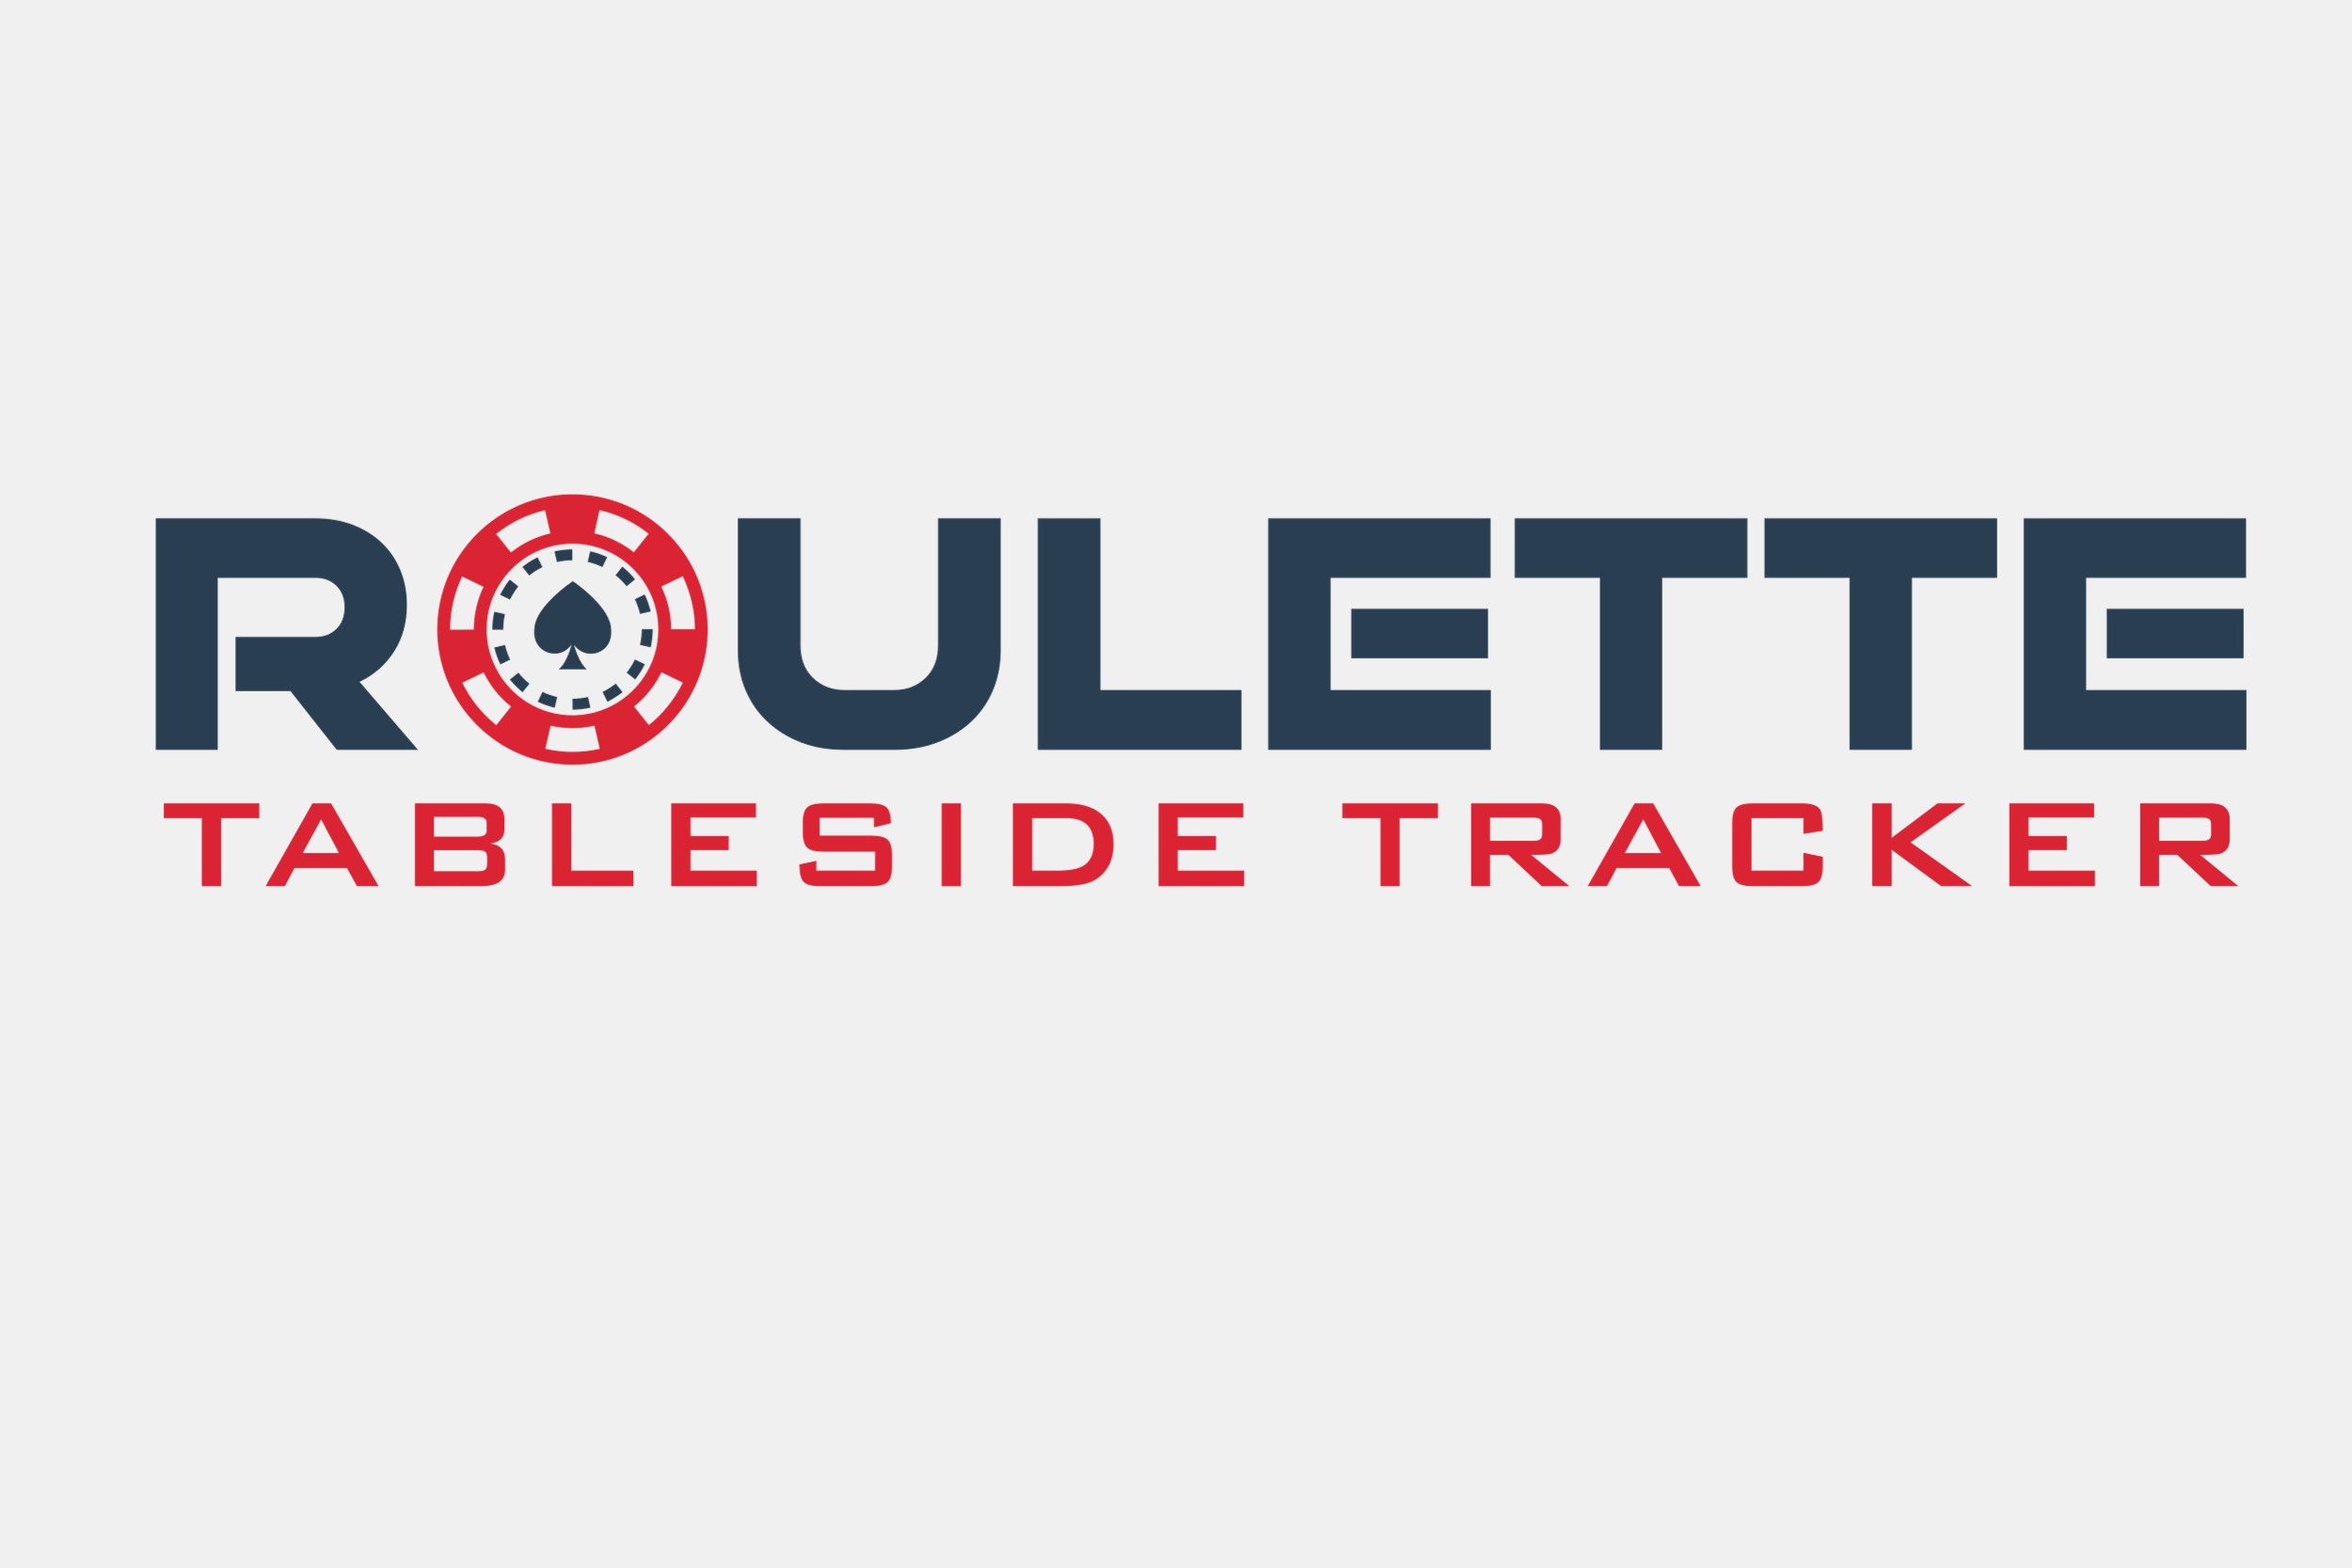
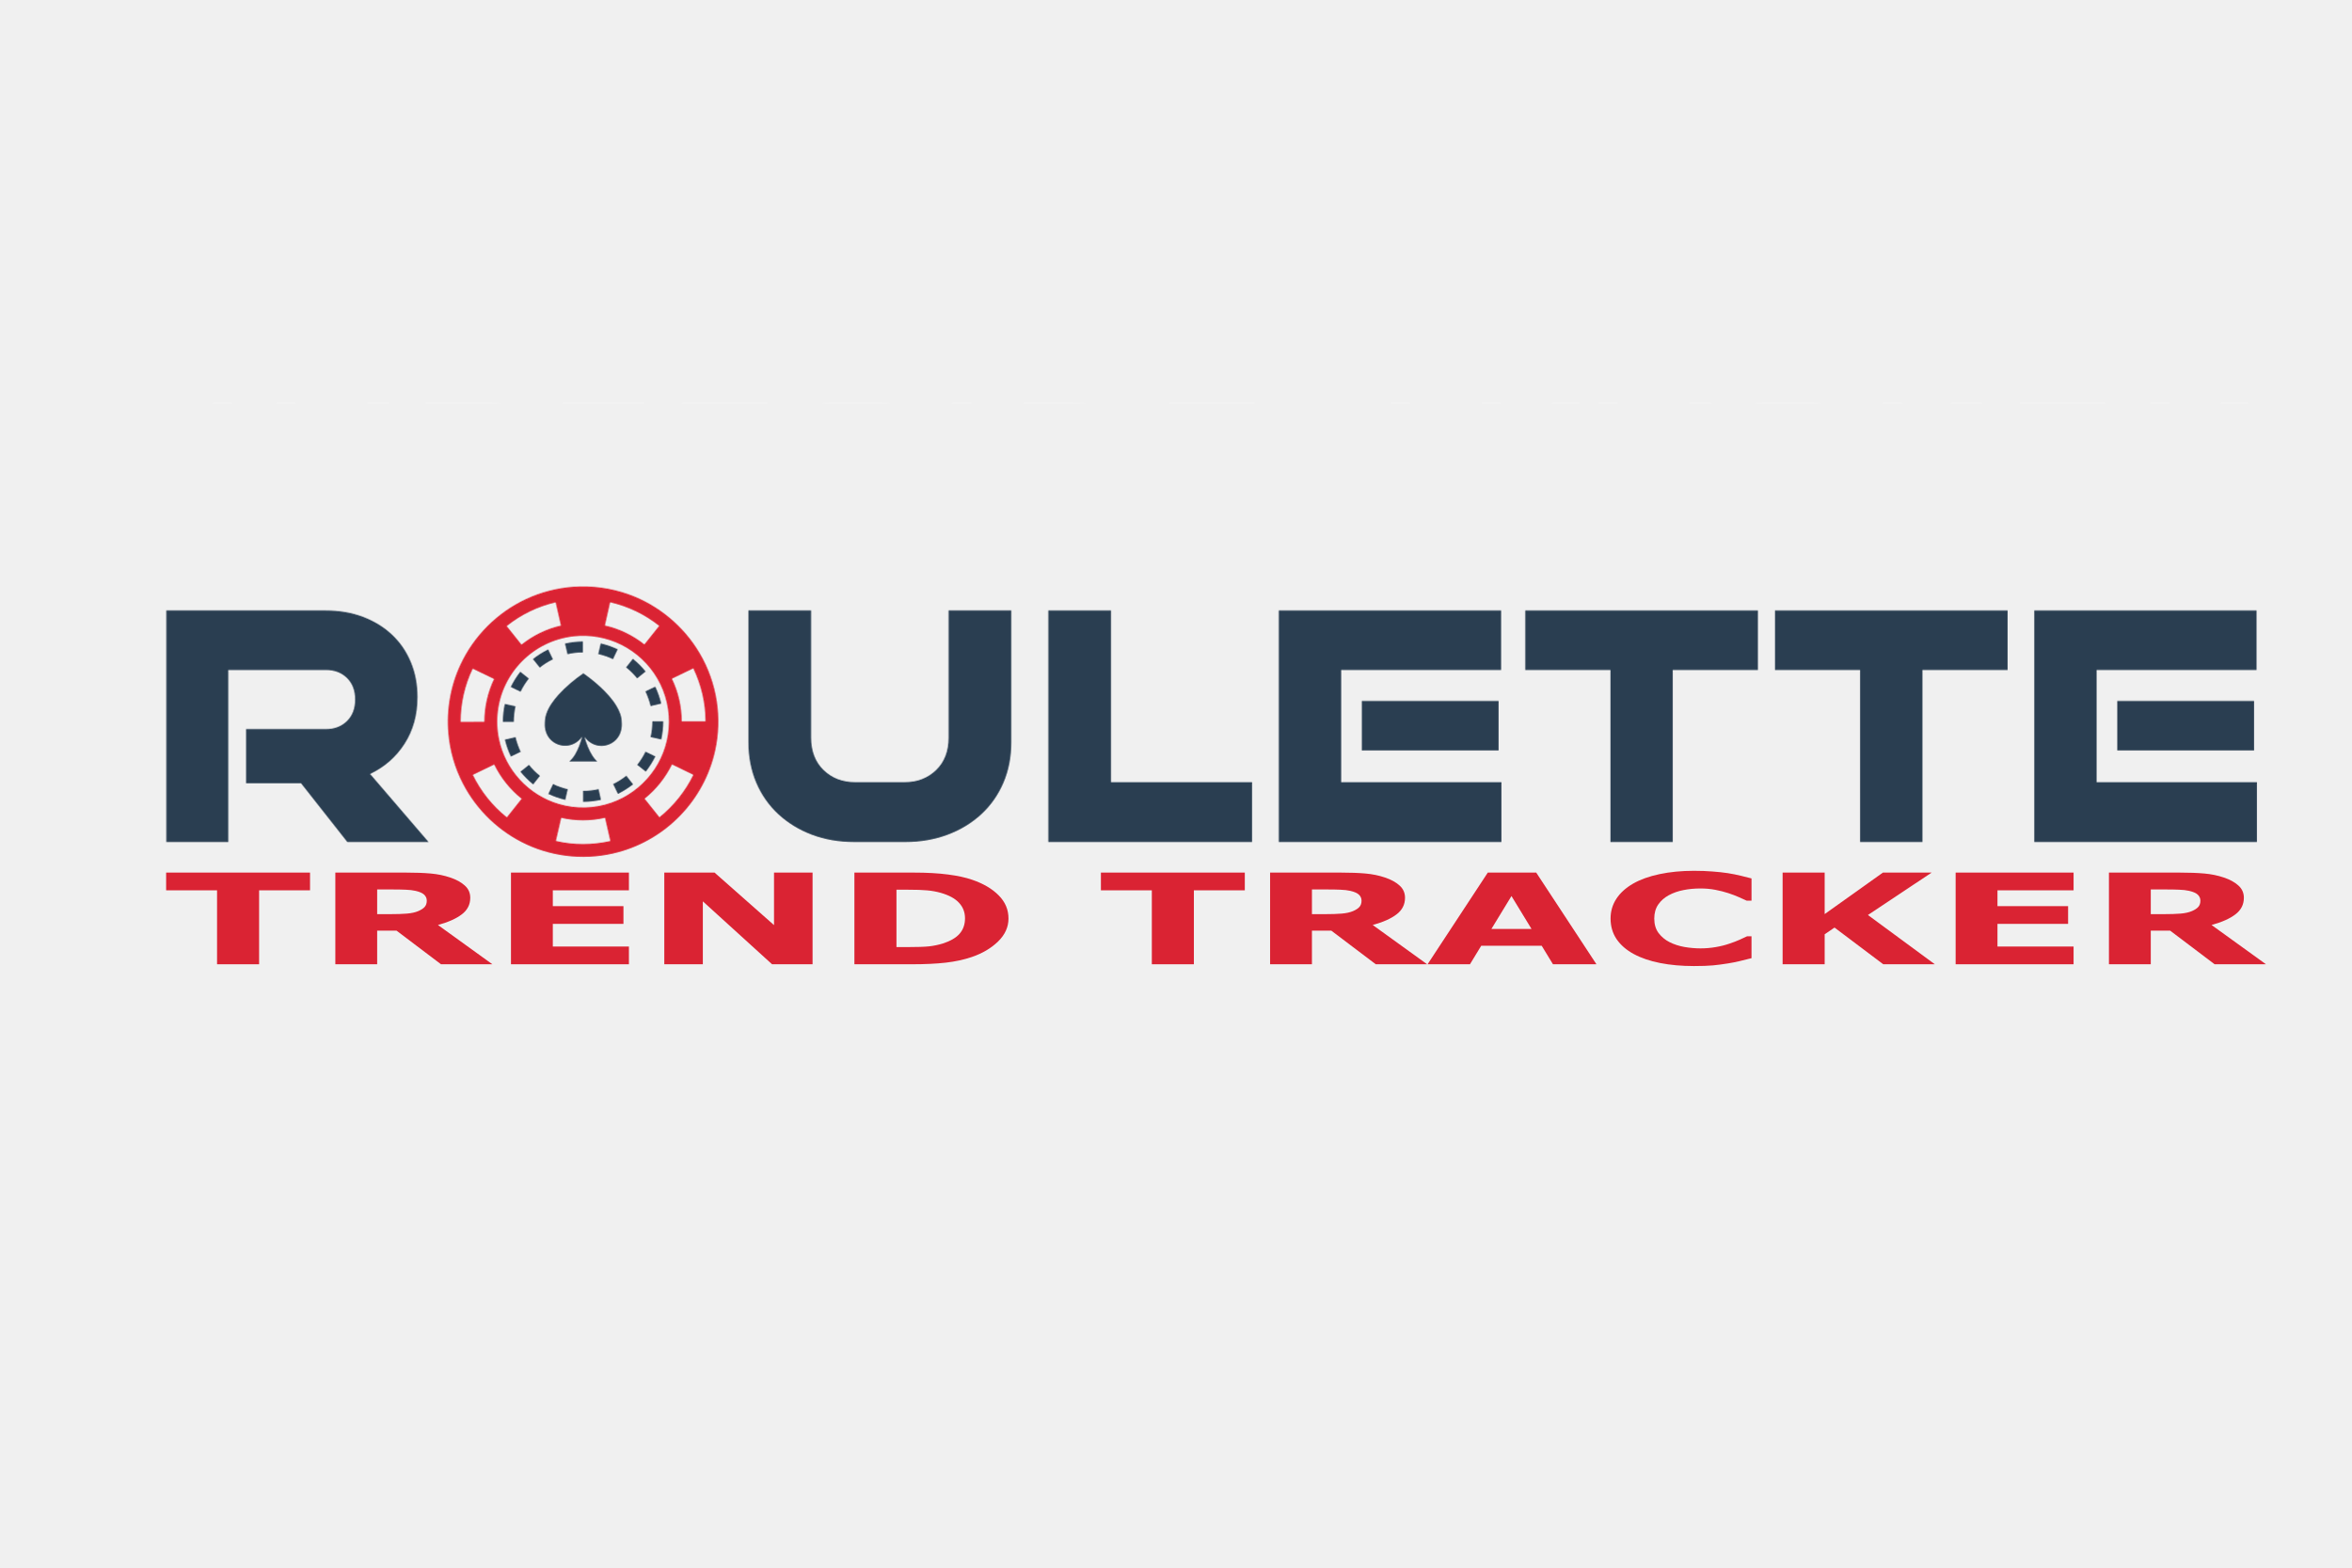
<svg xmlns="http://www.w3.org/2000/svg" xmlns:xlink="http://www.w3.org/1999/xlink" version="1.1" id="Layer_1" x="0px" y="0px" width="8503.94px" height="5669.29px" viewBox="0 0 8503.94 5669.29" enable-background="new 0 0 8503.94 5669.29" xml:space="preserve">
  <defs id="defs185">
+     <rect x="637.979" y="1847.283" width="704.634" height="828.42" id="rect1901" />
    <pattern patternTransform="translate(1124.431,754.1098)" id="pattern2791" xlink:href="#pattern2697" />
    <pattern id="pattern2697" patternTransform="translate(1178.297,558.8492)" height="4127.766" width="5898.216" patternUnits="userSpaceOnUse">
      <rect style="fill:none;stroke-width:3.7;stroke-miterlimit:1.4" id="rect1461" width="5898.216" height="1710.213" x="0" y="0" />
      <g id="g180" transform="translate(-1299.493,-572.3155)">
        <g id="g90">
          <g id="g36">
            <path id="path4" d="m 2213.153,1670.392 h -82.721 v 147.369 h -41.708 v -147.369 h -82.374 v -31.976 h 206.803 z" fill="#da2333" />
            <path id="path6" d="m 2471.4,1817.761 h -46.921 l -21.55,-39.275 h -113.654 l -20.854,39.275 h -41.708 l 101.49,-179.345 h 40.318 z m -85.848,-71.598 -38.58,-72.989 -39.97,72.989 z" fill="#da2333" />
            <path id="path8" d="m 2745.283,1782.657 c 0,23.407 -17.612,35.104 -52.831,35.104 H 2549.95 v -179.345 h 153.625 c 26.876,0 40.317,11.589 40.317,34.757 v 21.896 c 0,17.612 -10.313,27.692 -30.934,30.238 21.55,2.781 32.324,14.251 32.324,34.409 v 22.941 z m -39.97,-85.154 v -17.03 c 0,-8.571 -6.375,-12.861 -19.116,-12.861 h -95.233 v 42.751 h 95.233 c 12.74,0 19.116,-4.285 19.116,-12.86 z m 1.042,71.946 v -13.554 c 0,-6.717 -1.564,-11.062 -4.692,-13.034 -3.128,-1.966 -8.287,-2.954 -15.467,-2.954 h -95.233 v 45.531 h 95.233 c 7.18,0 12.339,-0.983 15.467,-2.955 3.128,-1.966 4.692,-6.31 4.692,-13.034 z" fill="#da2333" />
            <path id="path10" d="M 3022.987,1817.761 H 2846.77 v -179.345 h 41.708 v 145.631 h 134.509 z" fill="#da2333" />
            <path id="path12" d="m 3290.266,1817.761 h -185.253 v -179.345 h 183.516 v 30.586 H 3146.72 v 39.97 h 82.721 v 30.586 h -82.721 v 44.488 h 143.545 v 33.715 z" fill="#da2333" />
            <path id="path14" d="m 3582.914,1775.358 c 0,16.684 -3.247,27.925 -9.731,33.714 -6.49,5.794 -18.193,8.689 -35.104,8.689 h -110.874 c -18.307,0 -30.358,-3.242 -36.147,-9.731 -5.794,-6.484 -8.689,-18.997 -8.689,-37.537 l 36.843,-7.646 v 21.201 h 126.862 v -41.013 h -111.917 c -16.917,0 -28.56,-2.895 -34.931,-8.689 -6.375,-5.789 -9.558,-17.031 -9.558,-33.714 v -19.812 c 0,-16.684 3.183,-27.92 9.558,-33.714 6.371,-5.789 18.014,-8.689 34.931,-8.689 h 101.838 c 17.145,0 28.848,2.954 35.104,8.863 6.256,5.908 9.384,17.324 9.384,34.234 l -36.843,8.689 v -20.505 h -117.478 v 38.58 h 111.917 c 16.911,0 28.614,2.9 35.104,8.689 6.484,5.794 9.731,17.03 9.731,33.714 z" fill="#da2333" />
            <path id="path16" d="m 3732.018,1817.761 h -41.708 v -179.345 h 41.708 z" fill="#da2333" />
            <path id="path18" d="m 4062.55,1727.047 c 0,34.757 -13.208,60.362 -39.623,76.812 -15.065,9.271 -39.623,13.902 -73.685,13.902 h -104.618 v -179.345 h 115.392 c 31.048,0 55.378,6.951 72.989,20.854 19.694,15.294 29.545,37.886 29.545,67.777 z m -43.098,-0.696 c 0,-37.304 -19.698,-55.959 -59.087,-55.959 h -74.032 v 113.655 h 53.873 c 25.486,0 44.022,-3.242 55.611,-9.732 15.755,-8.803 23.635,-24.791 23.635,-47.964 z" fill="#da2333" />
            <path id="path20" d="m 4345.117,1817.761 h -185.252 v -179.345 h 183.514 v 30.586 h -141.806 v 39.97 h 82.72 v 30.586 h -82.72 v 44.488 h 143.544 z" fill="#da2333" />
            <path id="path22" d="m 4764.628,1670.392 h -82.723 v 147.369 h -41.708 v -147.369 h -82.374 v -31.976 h 206.805 z" fill="#da2333" />
            <path id="path24" d="m 5049.285,1817.761 h -59.783 l -72.292,-67.776 h -39.623 v 67.776 h -41.013 v -179.345 h 153.624 c 26.876,0 40.315,11.589 40.315,34.757 v 42.055 c 0,17.378 -6.948,28.153 -20.852,32.325 -5.333,1.624 -19.697,2.432 -43.099,2.432 z m -59.087,-112.611 v -21.55 c 0,-6.023 -1.737,-9.96 -5.216,-11.816 -2.55,-1.619 -7.069,-2.434 -13.552,-2.434 h -93.844 v 50.05 h 93.844 c 6.482,0 11.002,-0.809 13.552,-2.433 3.479,-1.852 5.216,-5.789 5.216,-11.817 z" fill="#da2333" />
            <path id="path26" d="m 5333.596,1817.761 h -46.923 l -21.549,-39.275 h -113.655 l -20.854,39.275 h -41.708 l 101.49,-179.345 h 40.317 z m -85.851,-71.598 -38.579,-72.989 -39.97,72.989 z" fill="#da2333" />
            <path id="path28" d="m 5597.747,1775.358 c 0,16.684 -3.189,27.925 -9.56,33.714 -6.375,5.794 -18.02,8.689 -34.931,8.689 h -107.052 c -16.916,0 -28.56,-2.895 -34.931,-8.689 -6.376,-5.79 -9.558,-17.031 -9.558,-33.714 v -94.538 c 0,-16.684 3.182,-27.92 9.558,-33.714 6.371,-5.789 18.015,-8.689 34.931,-8.689 h 107.052 c 21.315,0 34.523,4.985 39.623,14.945 3.242,5.795 4.867,20.626 4.867,44.488 l -41.709,6.604 v -34.062 h -112.611 v 113.655 h 112.611 v -38.58 l 41.709,8.689 v 21.202 z" fill="#da2333" />
            <path id="path30" d="m 5921.33,1817.761 h -67.08 l -107.4,-78.897 v 78.897 h -42.054 v -179.345 h 42.054 v 74.727 l 99.407,-74.727 h 60.477 l -118.871,84.458 z" fill="#da2333" />
            <path id="path32" d="m 6186.867,1817.761 h -185.252 v -179.345 h 183.516 v 30.586 h -141.809 v 39.97 h 82.722 v 30.586 h -82.722 v 44.488 h 143.545 z" fill="#da2333" />
            <path id="path34" d="m 6497.592,1817.761 h -59.782 l -72.293,-67.776 h -39.623 v 67.776 h -41.014 v -179.345 h 153.624 c 26.877,0 40.316,11.589 40.316,34.757 v 42.055 c 0,17.378 -6.948,28.153 -20.852,32.325 -5.334,1.624 -19.697,2.432 -43.1,2.432 z m -59.088,-112.611 v -21.55 c 0,-6.023 -1.736,-9.96 -5.214,-11.816 -2.552,-1.619 -7.071,-2.434 -13.554,-2.434 h -93.843 v 50.05 h 93.843 c 6.482,0 11.002,-0.809 13.554,-2.433 3.478,-1.852 5.214,-5.789 5.214,-11.817 z" fill="#da2333" />
          </g>
          <g id="g88">
            <g id="g40">
              <path id="path38" d="m 2869.18,969.993 c 40.93,-2.964 82.5,2.458 121.106,16.474 63.764,22.844 118.845,68.692 153.155,127.061 18.944,31.986 31.617,67.646 37.184,104.387 5.288,35.247 4.225,71.458 -3.351,106.28 -11.403,52.883 -38.029,102.308 -75.69,141.112 -36.48,37.867 -83.319,65.684 -134.113,79.329 -65.323,17.737 -136.816,11.953 -198.265,-16.537 -59.045,-27.014 -108.469,-74.286 -138.23,-131.979 -17.482,-33.778 -28.301,-71.015 -31.472,-108.919 -4.404,-50.388 4.459,-101.92 25.815,-147.796 28.734,-62.512 80.266,-114.144 142.707,-143.031 31.75,-14.834 66.222,-23.725 101.154,-26.381 z m -143.391,85.049 c 10.629,13.439 21.439,26.725 32.067,40.164 24.888,-19.907 54.234,-34.301 85.337,-41.318 -3.611,-16.772 -7.665,-33.463 -11.376,-50.216 -38.625,8.845 -75.087,26.652 -106.028,51.37 z m 212.659,-1.307 c 31.139,6.909 60.529,21.231 85.499,41.039 10.647,-13.403 21.248,-26.842 32.004,-40.174 -31.004,-24.689 -67.575,-42.407 -106.271,-51.072 -3.657,16.754 -7.602,33.445 -11.232,50.207 z m -67.556,23.465 c -21.682,2.389 -42.949,8.593 -62.45,18.376 -36.355,18.061 -66.476,48.371 -84.249,84.878 -18.221,36.841 -23.455,79.862 -14.853,120.026 6.818,32.472 22.662,62.963 45.19,87.301 22.682,24.716 52.182,43.138 84.392,52.549 37.031,10.926 77.475,9.873 113.873,-3.027 33.771,-11.854 63.881,-33.767 85.672,-62.151 21.681,-28.059 35.11,-62.458 37.903,-97.831 3.27,-37.804 -5.558,-76.528 -24.853,-109.208 -18.177,-31.021 -45.506,-56.594 -77.717,-72.583 -31.587,-15.844 -67.798,-22.213 -102.908,-18.33 z m 212.531,91.796 c 14.063,28.644 21.259,60.54 21.367,92.427 17.132,-0.01 34.265,0 51.406,-0.01 -0.082,-39.624 -9.233,-79.13 -26.428,-114.828 -15.511,7.351 -30.896,14.926 -46.345,22.411 z m -457.276,93.282 c 17.104,-0.125 34.219,-0.036 51.334,-0.053 0.018,-31.968 7.26,-63.837 21.015,-92.679 -15.386,-7.467 -30.843,-14.773 -46.2,-22.285 -17.232,35.733 -26.185,75.357 -26.149,115.017 z m 26.392,114.91 c 17.348,35.598 42.642,67.313 73.646,91.956 10.593,-13.446 21.338,-26.777 31.986,-40.181 -24.97,-19.906 -45.434,-45.415 -59.396,-74.141 -15.403,7.467 -30.815,14.916 -46.236,22.366 z m 371.831,51.594 c 10.594,13.466 21.321,26.835 32.076,40.192 30.887,-24.725 56.082,-56.388 73.475,-91.904 -15.277,-7.692 -30.852,-14.79 -46.137,-22.456 -14.159,28.618 -34.381,54.289 -59.414,74.168 z m -192.022,91.5 c 38.588,9.041 79.177,8.71 117.827,0.135 -3.765,-16.763 -7.512,-33.525 -11.484,-50.243 -31.084,7.188 -63.782,7.213 -94.867,0.045 -3.965,16.653 -7.513,33.406 -11.476,50.063 z" fill="#da2333" />
            </g>
            <path id="path42" d="m 2852.083,1092.919 c 12.628,-3.108 25.672,-4.359 38.66,-4.549 0.054,7.891 0.09,15.791 0.063,23.681 -11.206,-0.045 -22.42,1.279 -33.346,3.801 -1.872,-7.63 -3.432,-15.331 -5.377,-22.933 z" fill="#2a3e51" />
            <path id="path44" d="m 2929.395,1092.603 c 12.656,2.891 24.96,7.225 36.724,12.719 -3.288,7.161 -6.882,14.169 -10.152,21.339 -10.188,-4.812 -20.888,-8.485 -31.859,-11.071 1.873,-7.629 3.387,-15.358 5.287,-22.987 z" fill="#2a3e51" />
            <path id="path46" d="m 2782.644,1126.48 c 10.171,-8.097 21.223,-15.069 32.896,-20.816 3.387,7.116 6.837,14.195 10.332,21.267 -10.107,4.945 -19.673,10.98 -28.455,18.006 -4.909,-6.17 -9.864,-12.295 -14.773,-18.457 z" fill="#2a3e51" />
            <path id="path48" d="m 2998.978,1125.958 c 10.197,8.062 19.403,17.33 27.618,27.4 -6.107,5 -12.323,9.855 -18.411,14.863 -7.045,-8.764 -15.088,-16.727 -23.854,-23.762 4.847,-6.187 9.793,-12.313 14.647,-18.501 z" fill="#2a3e51" />
            <path id="path50" d="m 2734.589,1186.795 c 5.773,-11.603 12.646,-22.645 20.655,-32.842 6.188,4.874 12.349,9.792 18.51,14.702 -6.909,8.835 -12.988,18.338 -17.791,28.481 -7.159,-3.37 -14.358,-6.693 -21.374,-10.341 z" fill="#2a3e51" />
            <path id="path52" d="m 2891.771,1157.295 c 12.889,9.016 25.211,18.853 36.785,29.526 13.089,12.251 25.492,25.51 34.842,40.904 6.377,10.629 11.377,22.582 11.412,35.165 0.999,11.728 -1.358,24.105 -8.403,33.733 -9.054,12.791 -25.518,19.61 -40.976,17.501 -12.583,-1.414 -24.023,-8.854 -31.121,-19.231 4.089,14.323 9.206,28.554 17.33,41.137 2.892,4.423 6.188,8.639 10.206,12.097 -20.141,0 -40.29,-0.027 -60.431,0.01 10.278,-8.755 16.366,-21.276 21.293,-33.589 2.559,-6.577 4.63,-13.332 6.449,-20.142 -7.602,11.241 -20.33,19.115 -34.021,19.664 -12.025,0.847 -24.339,-3.45 -33.077,-11.782 -8.835,-8.224 -13.455,-20.249 -13.807,-32.193 -0.027,-8.377 0.423,-16.917 3.252,-24.888 5.341,-15.601 15.357,-29.076 26.194,-41.309 16.079,-17.617 34.427,-33.091 54.073,-46.603 z" fill="#2a3e51" />
            <path id="path54" d="m 3026.173,1196.406 c 7.15,-3.278 14.068,-7.071 21.302,-10.142 5.495,11.719 9.873,23.942 12.863,36.535 -7.629,1.918 -15.34,3.478 -22.969,5.414 -2.63,-10.964 -6.468,-21.592 -11.196,-31.807 z" fill="#2a3e51" />
            <path id="path56" d="m 2717.618,1262.278 c -0.063,-12.989 1.495,-25.942 4.17,-38.642 7.711,1.603 15.349,3.53 23.069,5.089 -2.351,11.025 -3.666,22.285 -3.675,33.562 -7.854,-0.027 -15.709,-0.018 -23.564,-0.01 z" fill="#2a3e51" />
            <path id="path58" d="m 3041.17,1261.387 c 7.846,0.072 15.7,0.01 23.554,0.026 0.063,13.152 -1.504,26.266 -4.232,39.121 -7.738,-1.559 -15.385,-3.514 -23.105,-5.144 2.504,-11.152 3.728,-22.582 3.783,-34.003 z" fill="#2a3e51" />
            <path id="path60" d="m 2721.952,1300.893 c 7.583,-1.981 15.312,-3.449 22.905,-5.404 2.748,10.917 6.395,21.601 11.233,31.77 -7.072,3.441 -14.152,6.863 -21.231,10.269 -5.63,-11.693 -9.899,-24.015 -12.907,-36.635 z" fill="#2a3e51" />
            <path id="path62" d="m 3026.298,1326.962 c 7.125,3.44 14.259,6.845 21.357,10.332 -5.783,11.628 -12.691,22.69 -20.735,32.886 -6.207,-4.847 -12.287,-9.837 -18.484,-14.683 6.89,-8.881 13.035,-18.366 17.862,-28.535 z" fill="#2a3e51" />
            <path id="path64" d="m 2755.577,1370.305 c 6.143,-4.926 12.304,-9.835 18.446,-14.771 7.018,8.782 15.043,16.763 23.825,23.788 -4.918,6.17 -9.863,12.323 -14.736,18.529 -10.097,-8.206 -19.411,-17.385 -27.535,-27.546 z" fill="#2a3e51" />
            <path id="path66" d="m 2956.282,1397.067 c 10.116,-4.891 19.664,-10.953 28.474,-17.934 4.81,6.241 9.936,12.251 14.664,18.556 -10.17,8.042 -21.223,14.917 -32.806,20.707 -3.485,-7.088 -6.926,-14.194 -10.332,-21.329 z" fill="#2a3e51" />
            <path id="path68" d="m 2826.214,1397.139 c 10.105,4.917 20.824,8.494 31.734,11.144 -1.784,7.654 -3.451,15.337 -5.251,22.994 -12.646,-2.925 -24.934,-7.276 -36.697,-12.756 3.27,-7.188 6.8,-14.256 10.214,-21.382 z" fill="#2a3e51" />
            <path id="path70" d="m 2891.311,1411.894 c 11.215,0.035 22.438,-1.29 33.382,-3.746 1.648,7.717 3.667,15.365 5.134,23.129 -12.664,2.658 -25.563,4.271 -38.516,4.233 0.01,-7.872 0.018,-15.745 0,-23.616 z" fill="#2a3e51" />
            <g id="g86">
              <path id="path72" d="M 2380.752,1522.541 2280.5,1395.298 h -118.76 v -117.217 h 172.742 c 18.507,0 33.667,-5.784 45.499,-17.352 11.82,-11.567 17.737,-27.111 17.737,-46.656 0,-19.532 -5.917,-35.088 -17.737,-46.655 -11.832,-11.567 -26.991,-17.352 -45.499,-17.352 h -211.3 v 372.474 h -134.183 v -501.259 h 345.483 c 28.786,0 55.259,4.506 79.43,13.495 24.159,9.001 45.113,21.726 62.85,38.173 17.737,16.46 31.485,36.245 41.257,59.38 9.76,23.135 14.652,48.583 14.652,76.345 0,38.559 -9.254,72.237 -27.763,101.023 -18.508,28.798 -43.45,50.644 -74.803,65.549 l 126.471,147.293 h -175.824 z" fill="#2a3e51" />
              <path id="path74" d="m 3478.121,1522.541 c -33.426,0 -64.007,-5.266 -91.77,-15.81 -27.762,-10.532 -51.933,-25.316 -72.489,-44.342 -20.569,-19.014 -36.51,-41.764 -47.813,-68.247 -11.314,-26.474 -16.966,-55.645 -16.966,-87.528 v -285.332 h 135.726 v 275.307 c 0,29.304 8.989,52.705 26.991,70.176 17.989,17.483 40.872,26.22 68.634,26.22 h 106.421 c 27.762,0 50.632,-8.736 68.634,-26.22 17.99,-17.472 26.991,-40.872 26.991,-70.176 v -275.307 h 135.725 v 285.332 c 0,31.883 -5.663,61.055 -16.965,87.528 -11.314,26.483 -27.257,49.233 -47.813,68.247 -20.568,19.026 -44.859,33.811 -72.875,44.342 -28.027,10.543 -58.487,15.81 -91.383,15.81 z" fill="#2a3e51" />
              <path id="path76" d="m 3898.405,1522.541 v -501.259 h 135.726 v 371.703 h 305.383 v 129.556 z" fill="#2a3e51" />
              <path id="path78" d="m 4397.341,1522.541 v -501.259 h 481.208 v 128.785 h -346.254 v 242.918 h 347.023 v 129.556 z m 179.682,-198.19 v -107.192 h 296.127 v 107.192 z" fill="#2a3e51" />
              <path id="path80" d="m 5115.288,1522.541 v -372.474 h -184.309 v -128.785 h 503.572 v 128.785 h -184.31 v 372.474 z" fill="#2a3e51" />
              <path id="path82" d="M 5655.867,1522.541 V 1150.067 H 5471.56 v -128.785 h 503.57 v 128.785 h -184.309 v 372.474 z" fill="#2a3e51" />
              <path id="path84" d="m 6032.962,1522.541 v -501.259 h 481.208 v 128.785 h -346.252 v 242.918 h 347.023 v 129.556 z m 179.684,-198.19 v -107.192 h 296.127 v 107.192 z" fill="#2a3e51" />
            </g>
          </g>
        </g>
        <g id="g178">
          <g id="g124">
            <path id="path92" d="m 2213.153,4552.713 h -82.721 v 147.369 h -41.708 v -147.369 h -82.374 v -31.977 h 206.803 z" fill="#ffffff" />
            <path id="path94" d="m 2471.4,4700.082 h -46.921 l -21.55,-39.275 h -113.654 l -20.854,39.275 h -41.708 l 101.49,-179.346 h 40.318 z m -85.848,-71.6 -38.58,-72.988 -39.97,72.988 z" fill="#ffffff" />
            <path id="path96" d="m 2745.283,4664.977 c 0,23.408 -17.612,35.105 -52.831,35.105 H 2549.95 v -179.346 h 153.625 c 26.876,0 40.317,11.59 40.317,34.758 v 21.896 c 0,17.611 -10.313,27.691 -30.934,30.238 21.55,2.781 32.324,14.25 32.324,34.408 v 22.941 z m -39.97,-85.153 v -17.031 c 0,-8.57 -6.375,-12.861 -19.116,-12.861 h -95.233 v 42.752 h 95.233 c 12.74,0 19.116,-4.286 19.116,-12.86 z m 1.042,71.946 v -13.555 c 0,-6.717 -1.564,-11.063 -4.692,-13.033 -3.128,-1.967 -8.287,-2.955 -15.467,-2.955 h -95.233 v 45.531 h 95.233 c 7.18,0 12.339,-0.982 15.467,-2.955 3.128,-1.965 4.692,-6.311 4.692,-13.033 z" fill="#ffffff" />
            <path id="path98" d="M 3022.987,4700.082 H 2846.77 v -179.346 h 41.708 v 145.631 h 134.509 z" fill="#ffffff" />
            <path id="path100" d="m 3290.266,4700.082 h -185.253 v -179.346 h 183.516 v 30.586 H 3146.72 v 39.971 h 82.721 v 30.586 h -82.721 v 44.488 h 143.545 v 33.715 z" fill="#ffffff" />
            <path id="path102" d="m 3582.914,4657.678 c 0,16.684 -3.247,27.926 -9.731,33.715 -6.49,5.795 -18.193,8.689 -35.104,8.689 h -110.874 c -18.307,0 -30.358,-3.242 -36.147,-9.732 -5.794,-6.484 -8.689,-18.996 -8.689,-37.537 l 36.843,-7.646 v 21.201 h 126.862 v -41.012 h -111.917 c -16.917,0 -28.56,-2.895 -34.931,-8.689 -6.375,-5.789 -9.558,-17.031 -9.558,-33.715 v -19.811 c 0,-16.684 3.183,-27.92 9.558,-33.715 6.371,-5.789 18.014,-8.689 34.931,-8.689 h 101.838 c 17.145,0 28.848,2.955 35.104,8.863 6.256,5.908 9.384,17.324 9.384,34.234 l -36.843,8.689 v -20.506 h -117.478 v 38.58 h 111.917 c 16.911,0 28.614,2.9 35.104,8.689 6.484,5.795 9.731,17.031 9.731,33.715 z" fill="#ffffff" />
            <path id="path104" d="m 3732.018,4700.082 h -41.708 v -179.346 h 41.708 z" fill="#ffffff" />
            <path id="path106" d="m 4062.55,4609.367 c 0,34.756 -13.208,60.361 -39.623,76.813 -15.065,9.27 -39.623,13.902 -73.685,13.902 h -104.618 v -179.346 h 115.392 c 31.048,0 55.378,6.951 72.989,20.855 19.694,15.294 29.545,37.886 29.545,67.776 z m -43.098,-0.695 c 0,-37.305 -19.698,-55.959 -59.087,-55.959 h -74.032 v 113.654 h 53.873 c 25.486,0 44.022,-3.242 55.611,-9.732 15.755,-8.803 23.635,-24.791 23.635,-47.963 z" fill="#ffffff" />
            <path id="path108" d="m 4345.117,4700.082 h -185.252 v -179.346 h 183.514 v 30.586 h -141.806 v 39.971 h 82.72 v 30.586 h -82.72 v 44.488 h 143.544 z" fill="#ffffff" />
            <path id="path110" d="m 4764.628,4552.713 h -82.723 v 147.369 h -41.708 v -147.369 h -82.374 v -31.977 h 206.805 z" fill="#ffffff" />
            <path id="path112" d="m 5049.285,4700.082 h -59.783 l -72.292,-67.777 h -39.623 v 67.777 h -41.013 v -179.346 h 153.624 c 26.876,0 40.315,11.59 40.315,34.758 v 42.055 c 0,17.379 -6.948,28.152 -20.852,32.324 -5.333,1.625 -19.697,2.432 -43.099,2.432 z m -59.087,-112.611 v -21.551 c 0,-6.023 -1.737,-9.959 -5.216,-11.816 -2.55,-1.619 -7.069,-2.434 -13.552,-2.434 h -93.844 v 50.051 h 93.844 c 6.482,0 11.002,-0.809 13.552,-2.434 3.479,-1.851 5.216,-5.789 5.216,-11.816 z" fill="#ffffff" />
            <path id="path114" d="m 5333.596,4700.082 h -46.923 l -21.549,-39.275 h -113.655 l -20.854,39.275 h -41.708 l 101.49,-179.346 h 40.317 z m -85.851,-71.6 -38.579,-72.988 -39.97,72.988 z" fill="#ffffff" />
            <path id="path116" d="m 5597.747,4657.678 c 0,16.684 -3.189,27.926 -9.56,33.715 -6.375,5.795 -18.02,8.689 -34.931,8.689 h -107.052 c -16.916,0 -28.56,-2.895 -34.931,-8.689 -6.376,-5.789 -9.558,-17.031 -9.558,-33.715 v -94.537 c 0,-16.684 3.182,-27.92 9.558,-33.715 6.371,-5.789 18.015,-8.689 34.931,-8.689 h 107.052 c 21.315,0 34.523,4.986 39.623,14.945 3.242,5.795 4.867,20.627 4.867,44.488 l -41.709,6.604 v -34.061 h -112.611 v 113.654 h 112.611 v -38.58 l 41.709,8.689 v 21.202 z" fill="#ffffff" />
            <path id="path118" d="m 5921.33,4700.082 h -67.08 l -107.4,-78.898 v 78.898 h -42.054 v -179.346 h 42.054 v 74.727 l 99.407,-74.727 h 60.477 l -118.871,84.459 z" fill="#ffffff" />
            <path id="path120" d="m 6186.867,4700.082 h -185.252 v -179.346 h 183.516 v 30.586 h -141.809 v 39.971 h 82.722 v 30.586 h -82.722 v 44.488 h 143.545 z" fill="#ffffff" />
            <path id="path122" d="m 6497.592,4700.082 h -59.782 l -72.293,-67.777 h -39.623 v 67.777 h -41.014 v -179.346 h 153.624 c 26.877,0 40.316,11.59 40.316,34.758 v 42.055 c 0,17.379 -6.948,28.152 -20.852,32.324 -5.334,1.625 -19.697,2.432 -43.1,2.432 z m -59.088,-112.611 v -21.551 c 0,-6.023 -1.736,-9.959 -5.214,-11.816 -2.552,-1.619 -7.071,-2.434 -13.554,-2.434 h -93.843 v 50.051 h 93.843 c 6.482,0 11.002,-0.809 13.554,-2.434 3.478,-1.851 5.214,-5.789 5.214,-11.816 z" fill="#ffffff" />
          </g>
          <g id="g176">
            <g id="g128">
              <path id="path126" d="m 2869.18,3852.313 c 40.93,-2.963 82.5,2.459 121.106,16.475 63.764,22.844 118.845,68.691 153.155,127.061 18.944,31.986 31.617,67.646 37.184,104.389 5.288,35.246 4.225,71.457 -3.351,106.279 -11.403,52.883 -38.029,102.309 -75.69,141.113 -36.48,37.865 -83.319,65.684 -134.113,79.328 -65.323,17.738 -136.816,11.953 -198.265,-16.537 -59.045,-27.014 -108.469,-74.285 -138.23,-131.979 -17.482,-33.777 -28.301,-71.016 -31.472,-108.92 -4.404,-50.387 4.459,-101.92 25.815,-147.795 28.734,-62.512 80.266,-114.145 142.707,-143.031 31.75,-14.837 66.222,-23.727 101.154,-26.383 z m -143.391,85.05 c 10.629,13.438 21.439,26.725 32.067,40.164 24.888,-19.908 54.234,-34.301 85.337,-41.318 -3.611,-16.771 -7.665,-33.463 -11.376,-50.217 -38.625,8.846 -75.087,26.653 -106.028,51.371 z m 212.659,-1.308 c 31.139,6.91 60.529,21.232 85.499,41.039 10.647,-13.402 21.248,-26.842 32.004,-40.174 -31.004,-24.689 -67.575,-42.406 -106.271,-51.072 -3.657,16.754 -7.602,33.445 -11.232,50.207 z m -67.556,23.465 c -21.682,2.389 -42.949,8.594 -62.45,18.377 -36.355,18.061 -66.476,48.369 -84.249,84.877 -18.221,36.842 -23.455,79.861 -14.853,120.025 6.818,32.473 22.662,62.963 45.19,87.303 22.682,24.715 52.182,43.137 84.392,52.549 37.031,10.926 77.475,9.873 113.873,-3.027 33.771,-11.854 63.881,-33.768 85.672,-62.152 21.681,-28.059 35.11,-62.457 37.903,-97.83 3.27,-37.805 -5.558,-76.527 -24.853,-109.207 -18.177,-31.021 -45.506,-56.594 -77.717,-72.584 -31.587,-15.845 -67.798,-22.214 -102.908,-18.331 z m 212.531,91.796 c 14.063,28.645 21.259,60.539 21.367,92.426 17.132,-0.01 34.265,0 51.406,-0.01 -0.082,-39.623 -9.233,-79.129 -26.428,-114.826 -15.511,7.35 -30.896,14.924 -46.345,22.41 z m -457.276,93.282 c 17.104,-0.125 34.219,-0.035 51.334,-0.053 0.018,-31.969 7.26,-63.838 21.015,-92.68 -15.386,-7.467 -30.843,-14.771 -46.2,-22.283 -17.232,35.732 -26.185,75.356 -26.149,115.016 z m 26.392,114.91 c 17.348,35.598 42.642,67.313 73.646,91.955 10.593,-13.445 21.338,-26.777 31.986,-40.18 -24.97,-19.906 -45.434,-45.416 -59.396,-74.141 -15.403,7.467 -30.815,14.917 -46.236,22.366 z m 371.831,51.594 c 10.594,13.467 21.321,26.836 32.076,40.193 30.887,-24.727 56.082,-56.389 73.475,-91.904 -15.277,-7.693 -30.852,-14.791 -46.137,-22.457 -14.159,28.619 -34.381,54.289 -59.414,74.168 z m -192.022,91.5 c 38.588,9.041 79.177,8.711 117.827,0.135 -3.765,-16.764 -7.512,-33.525 -11.484,-50.242 -31.084,7.188 -63.782,7.213 -94.867,0.045 -3.965,16.651 -7.513,33.405 -11.476,50.062 z" fill="#ffffff" />
            </g>
            <path id="path130" d="m 2852.083,3975.238 c 12.628,-3.107 25.672,-4.359 38.66,-4.549 0.054,7.891 0.09,15.791 0.063,23.682 -11.206,-0.047 -22.42,1.279 -33.346,3.801 -1.872,-7.631 -3.432,-15.33 -5.377,-22.934 z" fill="#ffffff" />
            <path id="path132" d="m 2929.395,3974.924 c 12.656,2.891 24.96,7.225 36.724,12.719 -3.288,7.16 -6.882,14.168 -10.152,21.34 -10.188,-4.813 -20.888,-8.486 -31.859,-11.072 1.873,-7.63 3.387,-15.358 5.287,-22.987 z" fill="#ffffff" />
            <path id="path134" d="m 2782.644,4008.801 c 10.171,-8.098 21.223,-15.07 32.896,-20.816 3.387,7.115 6.837,14.195 10.332,21.268 -10.107,4.943 -19.673,10.98 -28.455,18.006 -4.909,-6.171 -9.864,-12.296 -14.773,-18.458 z" fill="#ffffff" />
            <path id="path136" d="m 2998.978,4008.277 c 10.197,8.063 19.403,17.33 27.618,27.4 -6.107,5 -12.323,9.855 -18.411,14.863 -7.045,-8.764 -15.088,-16.727 -23.854,-23.762 4.847,-6.186 9.793,-12.311 14.647,-18.501 z" fill="#ffffff" />
            <path id="path138" d="m 2734.589,4069.115 c 5.773,-11.602 12.646,-22.645 20.655,-32.842 6.188,4.873 12.349,9.791 18.51,14.701 -6.909,8.836 -12.988,18.338 -17.791,28.48 -7.159,-3.368 -14.358,-6.69 -21.374,-10.339 z" fill="#ffffff" />
            <path id="path140" d="m 2891.771,4039.615 c 12.889,9.016 25.211,18.854 36.785,29.527 13.089,12.25 25.492,25.51 34.842,40.902 6.377,10.631 11.377,22.582 11.412,35.166 0.999,11.727 -1.358,24.105 -8.403,33.732 -9.054,12.791 -25.518,19.611 -40.976,17.502 -12.583,-1.414 -24.023,-8.854 -31.121,-19.23 4.089,14.322 9.206,28.553 17.33,41.137 2.892,4.424 6.188,8.639 10.206,12.098 -20.141,0 -40.29,-0.027 -60.431,0.01 10.278,-8.756 16.366,-21.277 21.293,-33.59 2.559,-6.576 4.63,-13.332 6.449,-20.141 -7.602,11.24 -20.33,19.115 -34.021,19.664 -12.025,0.846 -24.339,-3.451 -33.077,-11.783 -8.835,-8.223 -13.455,-20.248 -13.807,-32.193 -0.027,-8.377 0.423,-16.916 3.252,-24.887 5.341,-15.602 15.357,-29.076 26.194,-41.309 16.079,-17.618 34.427,-33.093 54.073,-46.605 z" fill="#ffffff" />
            <path id="path142" d="m 3026.173,4078.727 c 7.15,-3.279 14.068,-7.072 21.302,-10.143 5.495,11.719 9.873,23.941 12.863,36.535 -7.629,1.918 -15.34,3.477 -22.969,5.414 -2.63,-10.965 -6.468,-21.592 -11.196,-31.806 z" fill="#ffffff" />
            <path id="path144" d="m 2717.618,4144.598 c -0.063,-12.988 1.495,-25.941 4.17,-38.641 7.711,1.602 15.349,3.529 23.069,5.088 -2.351,11.025 -3.666,22.285 -3.675,33.563 -7.854,-0.028 -15.709,-0.018 -23.564,-0.01 z" fill="#ffffff" />
            <path id="path146" d="m 3041.17,4143.707 c 7.846,0.072 15.7,0.01 23.554,0.025 0.063,13.152 -1.504,26.268 -4.232,39.121 -7.738,-1.559 -15.385,-3.514 -23.105,-5.143 2.504,-11.151 3.728,-22.581 3.783,-34.003 z" fill="#ffffff" />
            <path id="path148" d="m 2721.952,4183.213 c 7.583,-1.98 15.312,-3.449 22.905,-5.404 2.748,10.918 6.395,21.602 11.233,31.77 -7.072,3.441 -14.152,6.863 -21.231,10.27 -5.63,-11.693 -9.899,-24.015 -12.907,-36.636 z" fill="#ffffff" />
            <path id="path150" d="m 3026.298,4209.281 c 7.125,3.441 14.259,6.846 21.357,10.332 -5.783,11.629 -12.691,22.689 -20.735,32.887 -6.207,-4.848 -12.287,-9.838 -18.484,-14.684 6.89,-8.88 13.035,-18.365 17.862,-28.535 z" fill="#ffffff" />
            <path id="path152" d="m 2755.577,4252.625 c 6.143,-4.926 12.304,-9.836 18.446,-14.771 7.018,8.783 15.043,16.764 23.825,23.789 -4.918,6.17 -9.863,12.322 -14.736,18.529 -10.097,-8.207 -19.411,-17.385 -27.535,-27.547 z" fill="#ffffff" />
            <path id="path154" d="m 2956.282,4279.387 c 10.116,-4.891 19.664,-10.951 28.474,-17.934 4.81,6.242 9.936,12.252 14.664,18.557 -10.17,8.041 -21.223,14.916 -32.806,20.707 -3.485,-7.088 -6.926,-14.196 -10.332,-21.33 z" fill="#ffffff" />
            <path id="path156" d="m 2826.214,4279.459 c 10.105,4.918 20.824,8.494 31.734,11.145 -1.784,7.654 -3.451,15.338 -5.251,22.994 -12.646,-2.926 -24.934,-7.277 -36.697,-12.756 3.27,-7.188 6.8,-14.256 10.214,-21.383 z" fill="#ffffff" />
            <path id="path158" d="m 2891.311,4294.213 c 11.215,0.035 22.438,-1.289 33.382,-3.746 1.648,7.719 3.667,15.365 5.134,23.131 -12.664,2.658 -25.563,4.271 -38.516,4.232 0.01,-7.873 0.018,-15.744 0,-23.617 z" fill="#ffffff" />
            <g id="g174">
              <path id="path160" d="M 2380.752,4404.861 2280.5,4277.619 H 2161.74 V 4160.4 h 172.742 c 18.507,0 33.667,-5.783 45.499,-17.352 11.82,-11.566 17.737,-27.111 17.737,-46.654 0,-19.533 -5.917,-35.088 -17.737,-46.656 -11.832,-11.566 -26.991,-17.352 -45.499,-17.352 h -211.3 v 372.475 h -134.183 v -501.26 h 345.483 c 28.786,0 55.259,4.508 79.43,13.496 24.159,9.002 45.113,21.727 62.85,38.172 17.737,16.461 31.485,36.246 41.257,59.381 9.76,23.135 14.652,48.584 14.652,76.346 0,38.559 -9.254,72.236 -27.763,101.023 -18.508,28.797 -43.45,50.643 -74.803,65.549 l 126.471,147.293 z" fill="#ffffff" />
              <path id="path162" d="m 3478.121,4404.861 c -33.426,0 -64.007,-5.266 -91.77,-15.811 -27.762,-10.531 -51.933,-25.314 -72.489,-44.342 -20.569,-19.014 -36.51,-41.764 -47.813,-68.246 -11.314,-26.475 -16.966,-55.646 -16.966,-87.529 v -285.332 h 135.726 v 275.307 c 0,29.305 8.989,52.705 26.991,70.178 17.989,17.482 40.872,26.219 68.634,26.219 h 106.421 c 27.762,0 50.632,-8.736 68.634,-26.219 17.99,-17.473 26.991,-40.873 26.991,-70.178 v -275.307 h 135.725 v 285.332 c 0,31.883 -5.663,61.055 -16.965,87.529 -11.314,26.482 -27.257,49.232 -47.813,68.246 -20.568,19.027 -44.859,33.811 -72.875,44.342 -28.027,10.545 -58.487,15.811 -91.383,15.811 z" fill="#ffffff" />
              <path id="path164" d="m 3898.405,4404.861 v -501.26 h 135.726 v 371.703 h 305.383 v 129.557 z" fill="#ffffff" />
              <path id="path166" d="m 4397.341,4404.861 v -501.26 h 481.208 v 128.785 h -346.254 v 242.918 h 347.023 v 129.557 z m 179.682,-198.191 v -107.191 h 296.127 v 107.191 z" fill="#ffffff" />
              <path id="path168" d="m 5115.288,4404.861 v -372.475 h -184.309 v -128.785 h 503.572 v 128.785 h -184.31 v 372.475 z" fill="#ffffff" />
              <path id="path170" d="M 5655.867,4404.861 V 4032.386 H 5471.56 v -128.785 h 503.57 v 128.785 h -184.309 v 372.475 z" fill="#ffffff" />
              <path id="path172" d="m 6032.962,4404.861 v -501.26 h 481.208 v 128.785 h -346.252 v 242.918 h 347.023 v 129.557 z m 179.684,-198.191 v -107.191 h 296.127 v 107.191 z" fill="#ffffff" />
            </g>
          </g>
        </g>
      </g>
    </pattern>
    <clipPath id="clipPath2801" clipPathUnits="userSpaceOnUse">
      <rect y="767.576" x="1467.821" height="1912.207" width="5399.965" id="rect2803" style="opacity:0.5;fill:#000000;stroke-width:3.7;stroke-miterlimit:1.4" />
    </clipPath>
    <clipPath id="clipPath2805" clipPathUnits="userSpaceOnUse">
      <rect y="767.576" x="1467.821" height="1912.207" width="5399.965" id="rect2807" style="opacity:0.5;fill:#000000;stroke-width:3.7;stroke-miterlimit:1.4" />
    </clipPath>
+     <clipPath clipPathUnits="userSpaceOnUse" id="clipPath1893">
+       <rect style="fill:#000080;stroke-width:2.215;stroke-miterlimit:1.4" id="rect1895" width="5484.921" height="1054.793" x="1362.553" y="713.594" />
+     </clipPath>
  </defs>
-   <rect transform="matrix(1.670076,0,0,1.670076,-2466.008,-134.8056)" clip-path="url(#clipPath2805)" id="rect2789" y="754.11" x="1124.431" height="4127.767" width="5898.216" style="fill:url(#pattern2791);stroke:none" />
-   <rect clip-path="url(#clipPath2801)" y="148.129" x="834.907" height="2497.989" width="6645.593" id="rect919" style="fill:none;stroke-width:3.7;stroke-miterlimit:1.4" />
+   <rect transform="matrix(1.670076,0,0,1.670076,-2427.92,198.467)" clip-path="url(#clipPath1893)" id="rect2789" y="754.11" x="1124.431" height="4127.767" width="5898.216" style="fill:url(#pattern2791);stroke:none" />
+   <rect clip-path="url(#clipPath2801)" y="148.129" x="834.907" height="2497.989" width="6645.593" id="rect919" style="fill:none;stroke-width:3.7;stroke-miterlimit:1.4" transform="translate(19.04415,695.1114)" />
+   <g style="font-style:normal;font-weight:normal;font-size:40px;line-height:1.25;font-family:sans-serif;white-space:pre;shape-inside:url(#rect1901);fill:#da2333;fill-opacity:1;stroke:none" id="text1899" transform="matrix(20.27238,0,0,11.3998,-12348.886,-17987.566)" aria-label="TREND TRACKER">
+     <path id="path1920" style="font-style:normal;font-variant:normal;font-weight:bold;font-stretch:normal;font-size:40px;font-family:Verdana;-inkscape-font-specification:'Verdana, Bold';font-variant-ligatures:normal;font-variant-caps:normal;font-variant-numeric:normal;font-variant-east-asian:normal;fill:#da2333;fill-opacity:1" d="m 664.443,1860.319 h -9.082 v 23.457 h -7.5 v -23.457 h -9.082 v -5.625 h 25.664 z" />
+     <path id="path1922" style="font-style:normal;font-variant:normal;font-weight:bold;font-stretch:normal;font-size:40px;font-family:Verdana;-inkscape-font-specification:'Verdana, Bold';font-variant-ligatures:normal;font-variant-caps:normal;font-variant-numeric:normal;font-variant-east-asian:normal;fill:#da2333;fill-opacity:1" d="m 685.264,1863.601 q 0,-1.094 -0.449,-1.875 -0.449,-0.781 -1.543,-1.23 -0.762,-0.312 -1.777,-0.371 -1.016,-0.078 -2.363,-0.078 h -2.715 v 7.832 h 2.305 q 1.797,0 3.008,-0.176 1.211,-0.176 2.031,-0.801 0.781,-0.606 1.133,-1.328 0.371,-0.742 0.371,-1.973 z m 11.699,20.176 h -9.16 l -7.93,-10.664 h -3.457 v 10.664 h -7.461 v -29.082 h 12.578 q 2.578,0 4.434,0.293 1.855,0.293 3.477,1.27 1.641,0.977 2.598,2.539 0.977,1.543 0.977,3.887 0,3.223 -1.504,5.254 -1.484,2.031 -4.258,3.379 z" />
+     <path id="path1924" style="font-style:normal;font-variant:normal;font-weight:bold;font-stretch:normal;font-size:40px;font-family:Verdana;-inkscape-font-specification:'Verdana, Bold';font-variant-ligatures:normal;font-variant-caps:normal;font-variant-numeric:normal;font-variant-east-asian:normal;fill:#da2333;fill-opacity:1" d="M 721.318,1883.776 H 700.283 v -29.082 h 21.035 v 5.625 h -13.574 v 5.019 h 12.598 v 5.625 h -12.598 v 7.188 h 13.574 z" />
+     <path id="path1926" style="font-style:normal;font-variant:normal;font-weight:bold;font-stretch:normal;font-size:40px;font-family:Verdana;-inkscape-font-specification:'Verdana, Bold';font-variant-ligatures:normal;font-variant-caps:normal;font-variant-numeric:normal;font-variant-east-asian:normal;fill:#da2333;fill-opacity:1" d="m 754.072,1883.776 h -7.227 l -12.344,-19.961 v 19.961 h -6.875 v -29.082 h 8.965 l 10.605,16.66 v -16.66 h 6.875 z" />
+     <path id="path1928" style="font-style:normal;font-variant:normal;font-weight:bold;font-stretch:normal;font-size:40px;font-family:Verdana;-inkscape-font-specification:'Verdana, Bold';font-variant-ligatures:normal;font-variant-caps:normal;font-variant-numeric:normal;font-variant-east-asian:normal;fill:#da2333;fill-opacity:1" d="m 789.014,1869.265 q 0,4.062 -1.855,7.285 -1.855,3.203 -4.688,4.922 -2.129,1.289 -4.668,1.797 -2.539,0.508 -6.016,0.508 H 761.533 v -29.082 h 10.547 q 3.555,0 6.133,0.606 2.578,0.586 4.336,1.68 3.008,1.836 4.727,4.961 1.738,3.105 1.738,7.324 z m -7.754,-0.059 q 0,-2.871 -1.055,-4.902 -1.035,-2.051 -3.301,-3.203 -1.152,-0.566 -2.363,-0.762 -1.191,-0.215 -3.613,-0.215 h -1.895 v 18.203 h 1.895 q 2.676,0 3.926,-0.234 1.25,-0.254 2.441,-0.898 2.051,-1.172 3.008,-3.125 0.957,-1.973 0.957,-4.863 z" />
+     <path id="path1930" style="font-style:normal;font-variant:normal;font-weight:bold;font-stretch:normal;font-size:40px;font-family:Verdana;-inkscape-font-specification:'Verdana, Bold';font-variant-ligatures:normal;font-variant-caps:normal;font-variant-numeric:normal;font-variant-east-asian:normal;fill:#da2333;fill-opacity:1" d="m 831.162,1860.319 h -9.082 v 23.457 h -7.5 v -23.457 h -9.082 v -5.625 h 25.664 z" />
+     <path id="path1932" style="font-style:normal;font-variant:normal;font-weight:bold;font-stretch:normal;font-size:40px;font-family:Verdana;-inkscape-font-specification:'Verdana, Bold';font-variant-ligatures:normal;font-variant-caps:normal;font-variant-numeric:normal;font-variant-east-asian:normal;fill:#da2333;fill-opacity:1" d="m 851.982,1863.601 q 0,-1.094 -0.449,-1.875 -0.449,-0.781 -1.543,-1.23 -0.762,-0.312 -1.777,-0.371 -1.016,-0.078 -2.363,-0.078 h -2.715 v 7.832 h 2.305 q 1.797,0 3.008,-0.176 1.211,-0.176 2.031,-0.801 0.781,-0.606 1.133,-1.328 0.371,-0.742 0.371,-1.973 z m 11.699,20.176 h -9.16 l -7.93,-10.664 h -3.457 v 10.664 h -7.461 v -29.082 h 12.578 q 2.578,0 4.434,0.293 1.855,0.293 3.477,1.27 1.641,0.977 2.598,2.539 0.977,1.543 0.977,3.887 0,3.223 -1.504,5.254 -1.484,2.031 -4.258,3.379 z" />
+     <path id="path1934" style="font-style:normal;font-variant:normal;font-weight:bold;font-stretch:normal;font-size:40px;font-family:Verdana;-inkscape-font-specification:'Verdana, Bold';font-variant-ligatures:normal;font-variant-caps:normal;font-variant-numeric:normal;font-variant-east-asian:normal;fill:#da2333;fill-opacity:1" d="m 893.877,1883.776 h -7.754 l -2.012,-5.879 h -10.781 l -2.012,5.879 h -7.559 l 10.742,-29.082 h 8.633 z m -11.582,-11.211 -3.574,-10.43 -3.574,10.43 z" />
+     <path id="path1936" style="font-style:normal;font-variant:normal;font-weight:bold;font-stretch:normal;font-size:40px;font-family:Verdana;-inkscape-font-specification:'Verdana, Bold';font-variant-ligatures:normal;font-variant-caps:normal;font-variant-numeric:normal;font-variant-east-asian:normal;fill:#da2333;fill-opacity:1" d="m 911.24,1884.343 q -3.242,0 -5.996,-0.957 -2.734,-0.957 -4.707,-2.852 -1.973,-1.895 -3.066,-4.726 -1.074,-2.832 -1.074,-6.543 0,-3.457 1.035,-6.269 1.035,-2.812 3.008,-4.824 1.895,-1.933 4.688,-2.988 2.812,-1.055 6.133,-1.055 1.836,0 3.301,0.215 1.484,0.195 2.734,0.527 1.309,0.371 2.363,0.84 1.074,0.449 1.875,0.84 v 7.051 h -0.859 q -0.547,-0.469 -1.387,-1.113 -0.82,-0.645 -1.875,-1.27 -1.074,-0.625 -2.324,-1.055 -1.25,-0.43 -2.676,-0.43 -1.582,0 -3.008,0.508 -1.426,0.488 -2.637,1.641 -1.152,1.113 -1.875,2.949 -0.703,1.836 -0.703,4.453 0,2.734 0.762,4.57 0.781,1.836 1.953,2.891 1.191,1.074 2.656,1.543 1.465,0.449 2.891,0.449 1.367,0 2.695,-0.41 1.348,-0.41 2.48,-1.113 0.957,-0.566 1.777,-1.211 0.82,-0.645 1.348,-1.113 h 0.781 v 6.953 q -1.094,0.488 -2.09,0.918 -0.996,0.43 -2.09,0.742 -1.426,0.41 -2.676,0.625 -1.25,0.215 -3.438,0.215 z" />
+     <path id="path1938" style="font-style:normal;font-variant:normal;font-weight:bold;font-stretch:normal;font-size:40px;font-family:Verdana;-inkscape-font-specification:'Verdana, Bold';font-variant-ligatures:normal;font-variant-caps:normal;font-variant-numeric:normal;font-variant-east-asian:normal;fill:#da2333;fill-opacity:1" d="m 954.229,1883.776 h -9.199 l -8.691,-11.641 -1.758,2.129 v 9.512 h -7.5 v -29.082 h 7.5 v 13.164 l 10.391,-13.164 h 8.691 l -11.367,13.457 z" />
+     <path id="path1940" style="font-style:normal;font-variant:normal;font-weight:bold;font-stretch:normal;font-size:40px;font-family:Verdana;-inkscape-font-specification:'Verdana, Bold';font-variant-ligatures:normal;font-variant-caps:normal;font-variant-numeric:normal;font-variant-east-asian:normal;fill:#da2333;fill-opacity:1" d="m 978.975,1883.776 h -21.035 v -29.082 h 21.035 v 5.625 h -13.574 v 5.019 h 12.598 v 5.625 h -12.598 v 7.188 h 13.574 z" />
+     <path id="path1942" style="font-style:normal;font-variant:normal;font-weight:bold;font-stretch:normal;font-size:40px;font-family:Verdana;-inkscape-font-specification:'Verdana, Bold';font-variant-ligatures:normal;font-variant-caps:normal;font-variant-numeric:normal;font-variant-east-asian:normal;fill:#da2333;fill-opacity:1" d="m 1001.592,1863.601 q 0,-1.094 -0.449,-1.875 -0.449,-0.781 -1.543,-1.23 -0.762,-0.312 -1.777,-0.371 -1.016,-0.078 -2.363,-0.078 h -2.715 v 7.832 h 2.305 q 1.797,0 3.008,-0.176 1.211,-0.176 2.031,-0.801 0.781,-0.606 1.133,-1.328 0.371,-0.742 0.371,-1.973 z m 11.699,20.176 h -9.16 l -7.93,-10.664 h -3.457 v 10.664 h -7.461 v -29.082 h 12.578 q 2.578,0 4.434,0.293 1.855,0.293 3.477,1.27 1.641,0.977 2.598,2.539 0.977,1.543 0.977,3.887 0,3.223 -1.504,5.254 -1.484,2.031 -4.258,3.379 z" />
+   </g>
</svg>
